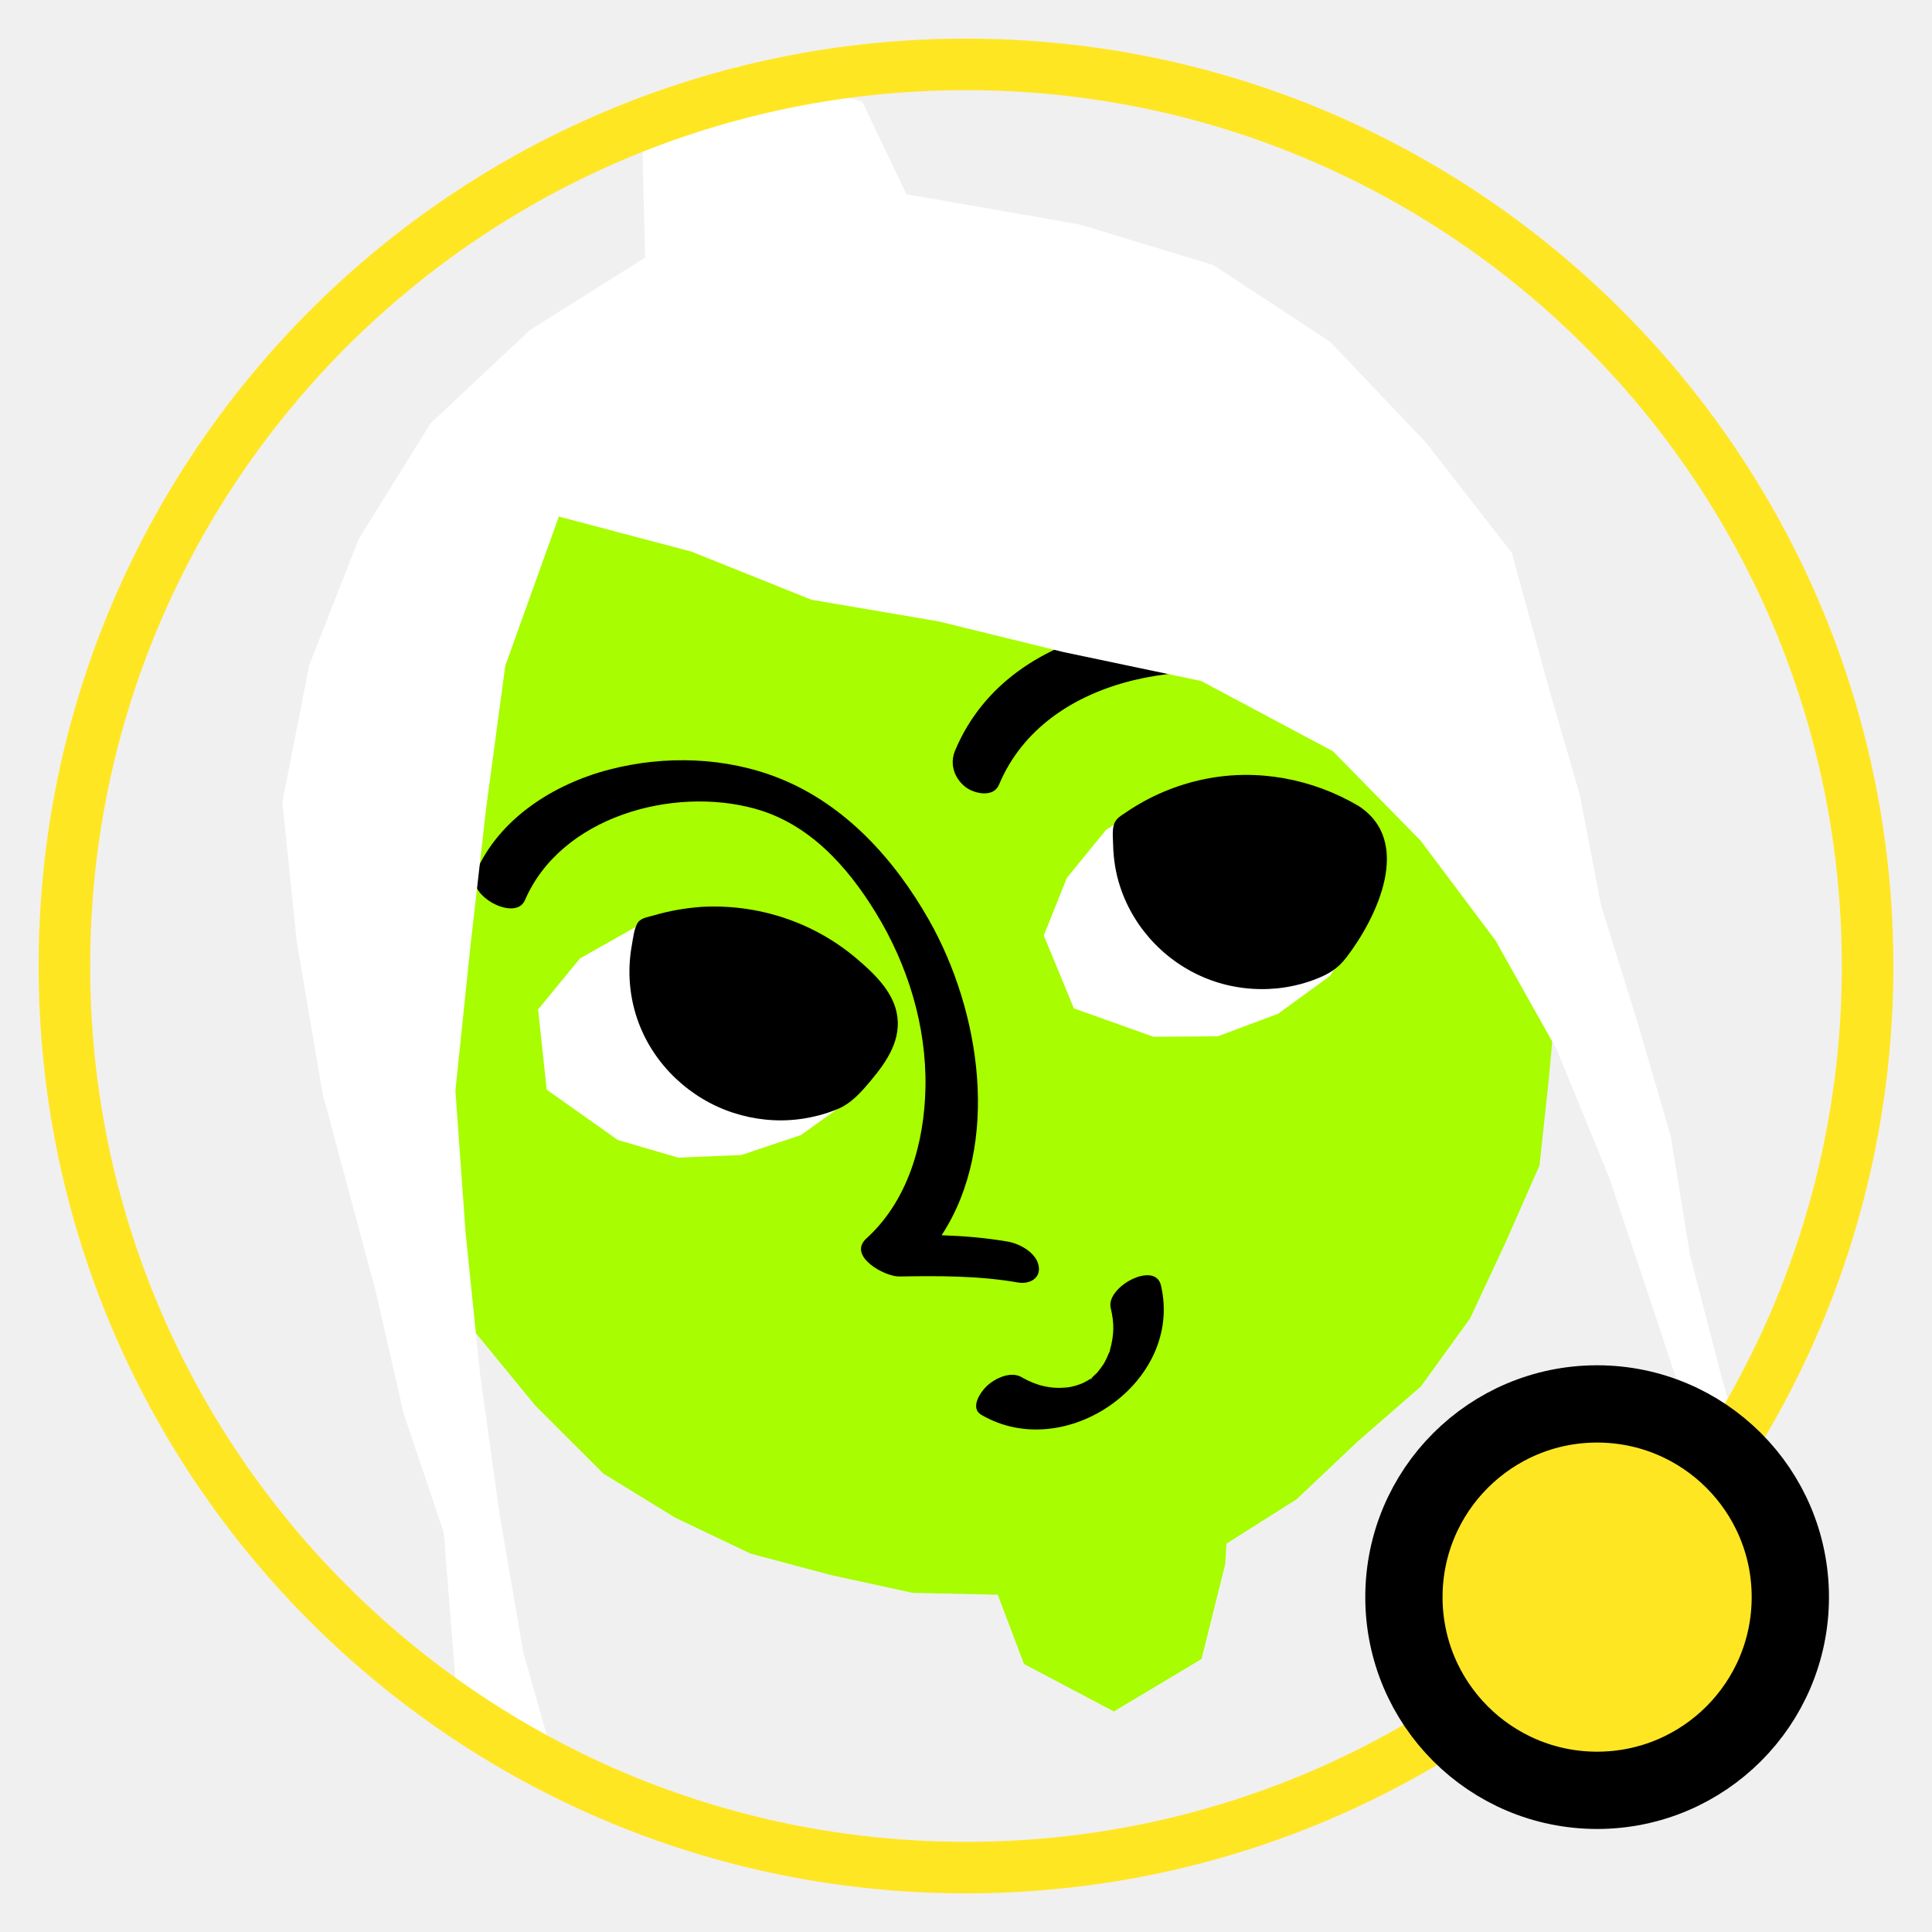
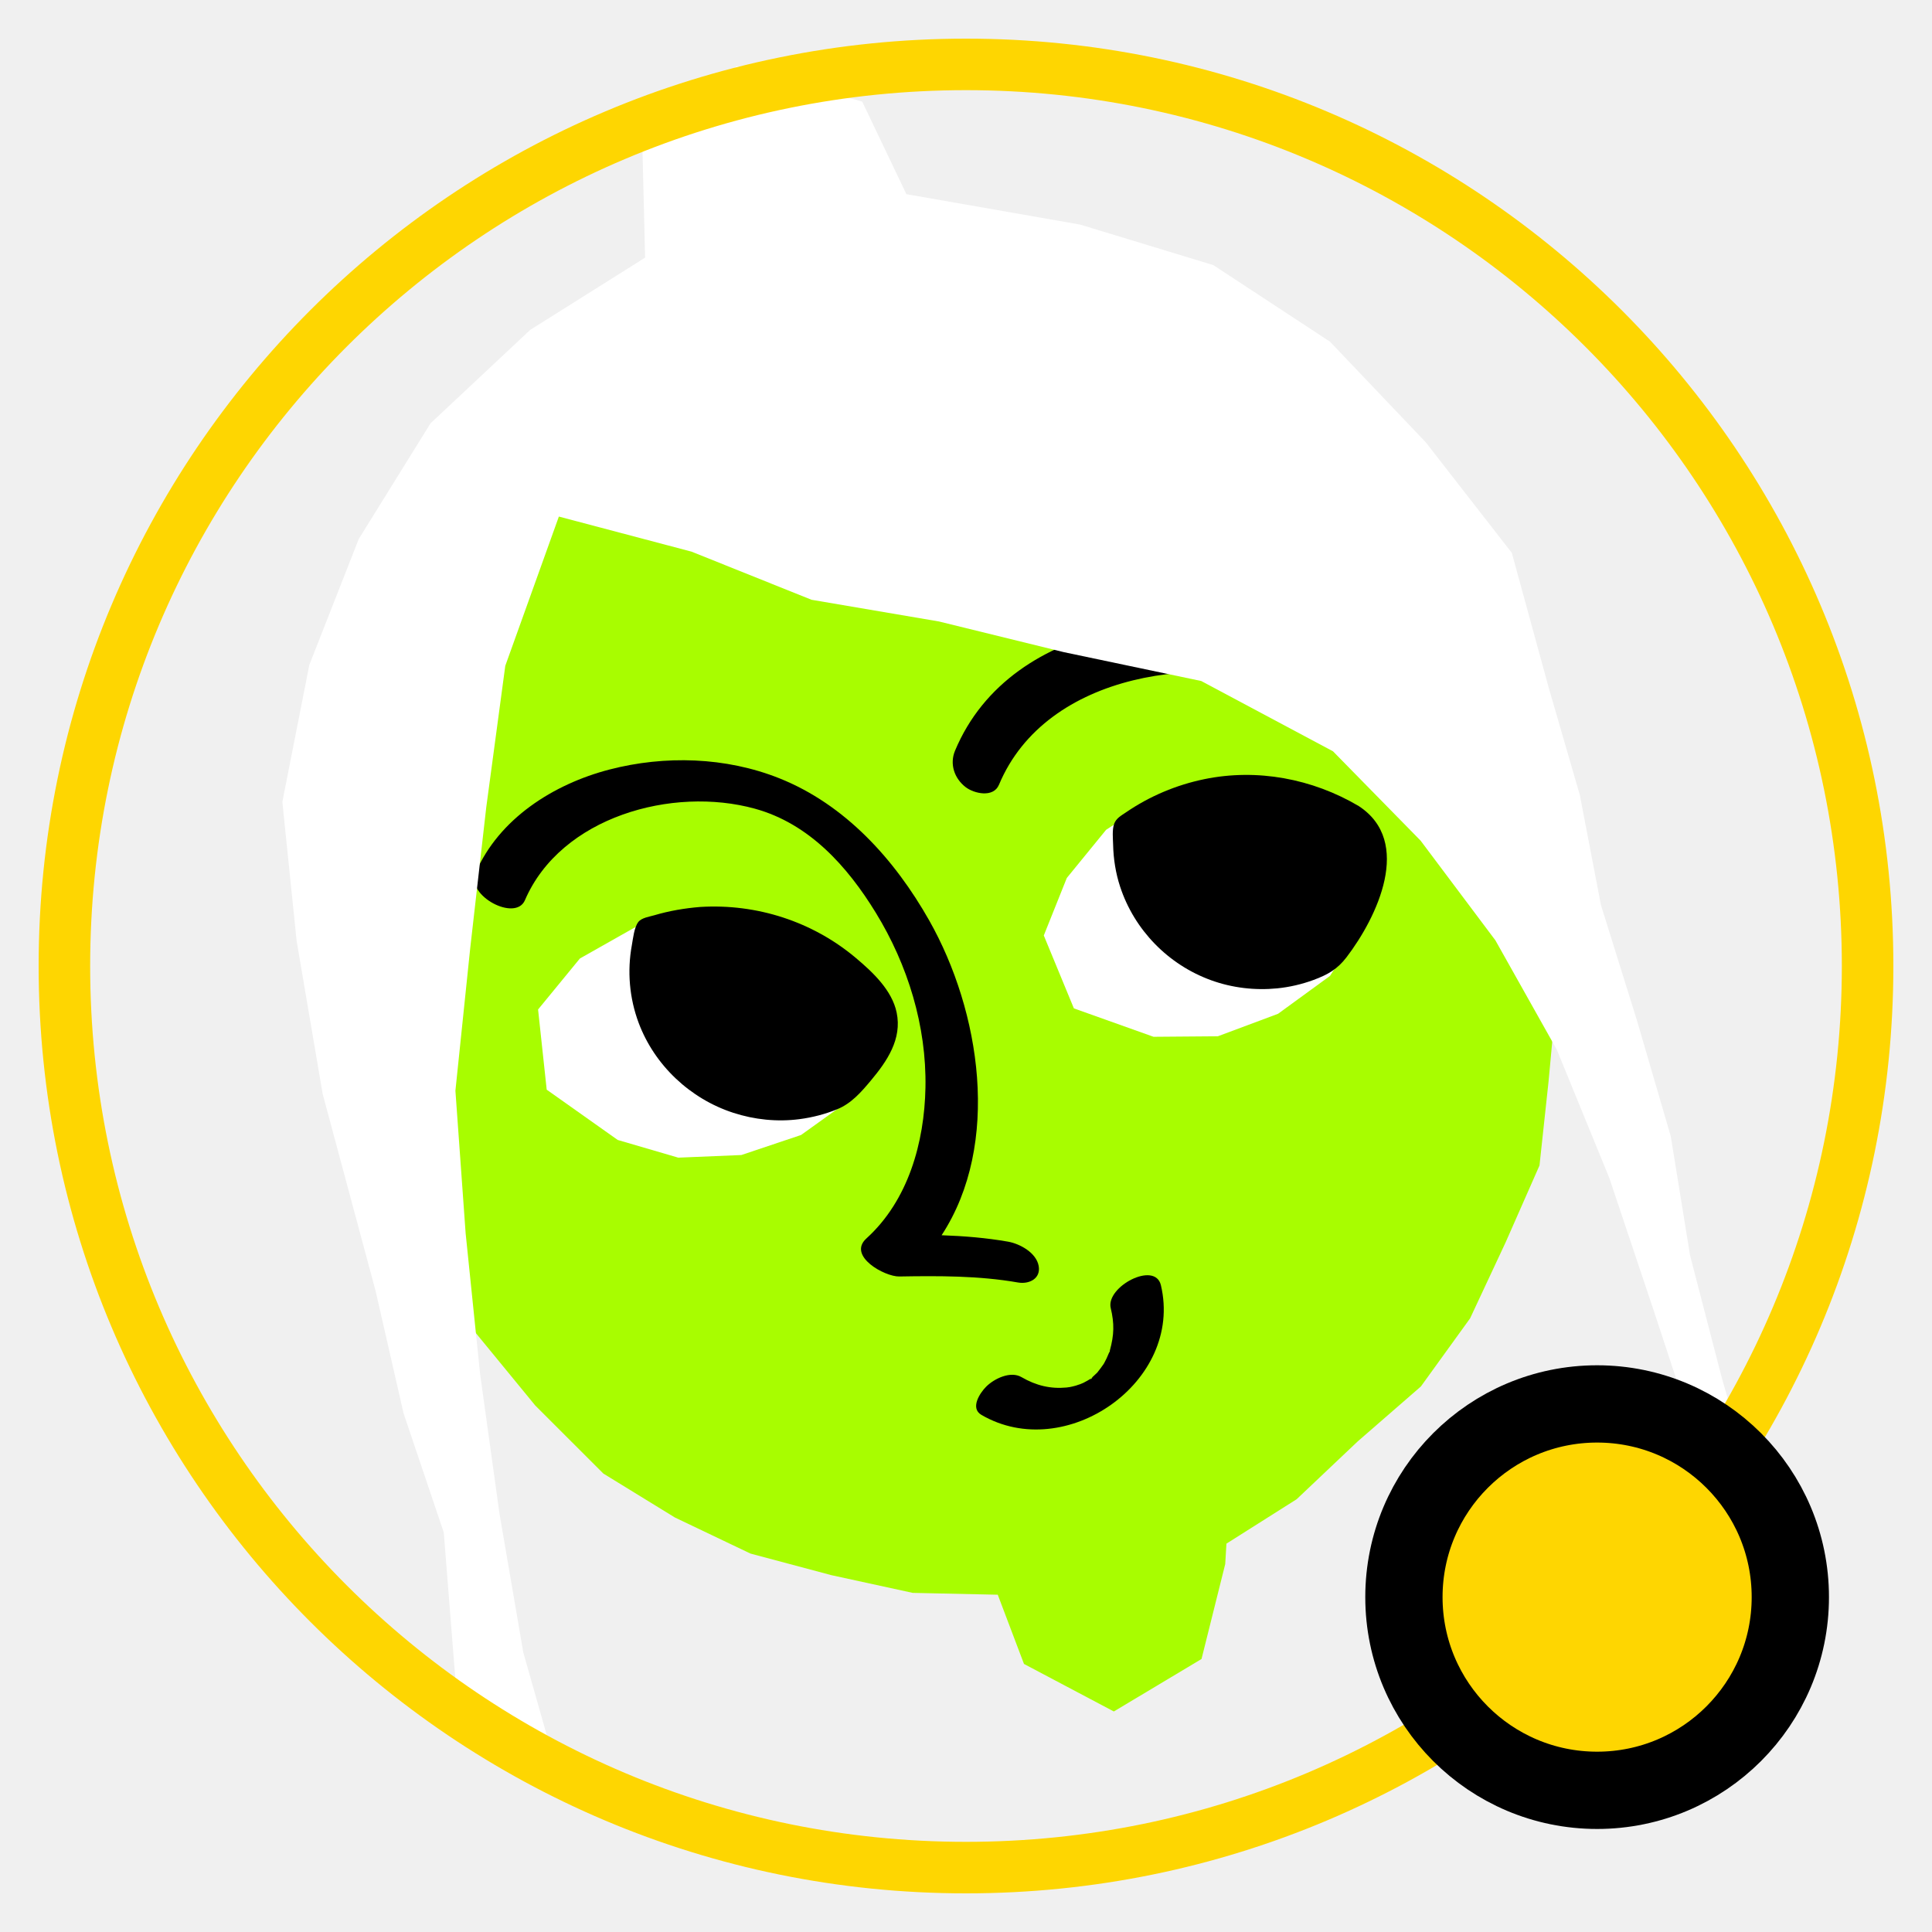
<svg xmlns="http://www.w3.org/2000/svg" width="75" height="75" viewBox="0 0 75 75" fill="none">
  <g clip-path="url(#clip0_89_27879)">
    <path fill-rule="evenodd" clip-rule="evenodd" d="M58.453 27.352L57.02 23.89L55.472 20.478L53.232 17.452L50.37 15.014L47.703 13.115L44.68 11.867L41.587 10.851L38.379 10.27L35.232 10.075L33.797 7.216L29.456 6.091L26.029 9.054L26.557 12.55L23.604 14.214L20.943 16.077L18.683 18.422L16.626 20.967L15.153 23.893L13.966 26.947L13.341 30.166L13.341 33.432L13.446 36.695L14.246 40.819L15.719 44.763L16.685 48.361L18.413 51.677L20.781 54.564L23.423 57.204L26.201 58.91L29.132 60.309L32.262 61.145L35.43 61.835L38.733 61.907L39.751 64.594L43.239 66.439L46.643 64.402L47.563 60.717L47.61 59.924L50.334 58.201L52.701 55.96L55.158 53.823L57.069 51.178L58.448 48.228L59.763 45.243L60.113 41.998L60.412 38.778L60.112 35.554L59.283 31.46L58.453 27.352Z" fill="#a8fd00" />
    <path fill-rule="evenodd" clip-rule="evenodd" d="M51.24 24.973C46.553 23.25 39.269 23.898 37.075 29.14C36.859 29.654 37.042 30.213 37.484 30.555C37.812 30.808 38.564 30.98 38.78 30.464C40.622 26.064 46.798 25.29 50.82 26.768C52.156 27.26 52.349 25.38 51.24 24.973Z" fill="black" />
    <path fill-rule="evenodd" clip-rule="evenodd" d="M39.132 48.201C38.287 48.053 37.42 47.982 36.553 47.952C38.871 44.407 38.063 39.249 36.071 35.73C34.732 33.365 32.814 31.234 30.251 30.212C28.175 29.385 25.808 29.315 23.656 29.874C21.495 30.436 19.37 31.775 18.461 33.887C18.082 34.767 20.012 35.794 20.377 34.947C21.77 31.708 26.111 30.512 29.304 31.393C31.409 31.973 32.892 33.624 34.002 35.438C35.243 37.463 35.971 39.833 35.926 42.218C35.886 44.349 35.258 46.604 33.634 48.076C32.883 48.757 34.344 49.563 34.908 49.553C36.434 49.527 38.007 49.521 39.518 49.786C39.953 49.862 40.41 49.635 40.321 49.144C40.23 48.631 39.592 48.282 39.132 48.201Z" fill="black" />
    <path fill-rule="evenodd" clip-rule="evenodd" d="M53.004 31.856L49.466 30.317L47.171 30.246L44.965 30.89L42.939 32.213L41.413 34.083L40.52 36.315L41.688 39.145L44.78 40.248L47.277 40.228L49.614 39.355L51.63 37.885L53.449 35.054L53.004 31.856Z" fill="white" />
    <path fill-rule="evenodd" clip-rule="evenodd" d="M52.744 31.29C50.947 30.229 48.805 29.824 46.752 30.247C45.666 30.471 44.628 30.907 43.713 31.534C43.523 31.663 43.331 31.762 43.251 31.982C43.168 32.212 43.205 32.554 43.211 32.794C43.224 33.346 43.31 33.894 43.482 34.418C44.035 36.104 45.352 37.452 47.021 38.055C47.836 38.35 48.717 38.453 49.58 38.368C50.061 38.32 50.543 38.208 50.996 38.04C51.547 37.835 51.916 37.626 52.273 37.159C53.457 35.61 54.864 32.673 52.744 31.29Z" fill="black" />
    <path fill-rule="evenodd" clip-rule="evenodd" d="M34.344 38.51L32.364 36.701L29.925 35.563L27.235 35.352L24.746 35.945L22.512 37.208L20.888 39.188L21.223 42.301L23.98 44.253L26.331 44.94L28.779 44.838L31.097 44.06L33.033 42.672L34.447 40.784L34.344 38.51Z" fill="white" />
    <path fill-rule="evenodd" clip-rule="evenodd" d="M33.234 37.196C31.551 35.774 29.377 35.073 27.182 35.208C26.579 35.257 25.982 35.358 25.402 35.53C25.209 35.587 24.903 35.626 24.776 35.796C24.617 36.008 24.575 36.431 24.529 36.687C24.343 37.698 24.432 38.745 24.793 39.709C25.41 41.356 26.794 42.655 28.464 43.198C29.287 43.466 30.171 43.558 31.03 43.446C31.539 43.38 32.034 43.252 32.508 43.057C33.049 42.834 33.431 42.395 33.803 41.951C34.437 41.194 35.022 40.337 34.808 39.307C34.627 38.44 33.886 37.746 33.234 37.196Z" fill="black" />
    <path fill-rule="evenodd" clip-rule="evenodd" d="M43.118 50.777C43.262 51.382 43.251 51.818 43.086 52.42C43.024 52.648 43.149 52.297 43.053 52.512C43.02 52.584 42.993 52.656 42.96 52.727C42.932 52.786 42.901 52.844 42.871 52.902C42.829 52.982 42.785 53.037 42.859 52.928C42.771 53.059 42.677 53.181 42.578 53.304C42.661 53.201 42.663 53.219 42.573 53.305C42.516 53.36 42.458 53.413 42.4 53.467C42.257 53.597 42.385 53.535 42.413 53.459C42.401 53.493 42.247 53.575 42.217 53.595C42.184 53.616 41.982 53.715 42.137 53.645C42.297 53.574 42.042 53.686 42.011 53.701C41.949 53.729 41.885 53.753 41.822 53.779C42.053 53.684 41.801 53.78 41.761 53.791C41.671 53.815 41.581 53.837 41.491 53.854C41.615 53.83 41.45 53.859 41.403 53.863C40.79 53.922 40.225 53.792 39.657 53.461C39.229 53.211 38.598 53.516 38.284 53.829C38.042 54.071 37.649 54.663 38.098 54.925C41.358 56.828 45.954 53.641 45.066 49.892C44.839 48.934 42.923 49.953 43.118 50.777Z" fill="black" />
    <path fill-rule="evenodd" clip-rule="evenodd" d="M41.932 8.719L35.186 7.538L33.471 3.945L28.6 2.568L24.936 5.626L25.043 10.002L20.581 12.807L16.714 16.432L13.927 20.923L12.008 25.811L10.961 31.129L11.514 36.52L12.526 42.467L14.579 50.108L15.665 54.86L17.227 59.49L17.703 65.5L21.695 69.016L20.314 64.147L19.389 58.752L18.636 53.328L18.076 47.877L17.679 42.342L18.253 36.817L18.877 31.334L19.615 25.847L21.695 20.053L26.846 21.415L31.503 23.283L36.448 24.125L41.301 25.317L46.633 26.437L51.746 29.165L55.147 32.633L58.052 36.505L60.436 40.75L62.473 45.728L64.181 50.828L66.175 56.88L68.252 58.343L66.859 53.558L65.609 48.739L64.858 44.106L63.545 39.609L62.148 35.133L61.331 30.871L60.124 26.707L58.689 21.463L55.348 17.17L51.63 13.263L47.1 10.291L41.932 8.719Z" fill="white" />
-     <circle cx="37.5" cy="37.5" r="35" stroke="#ffe623" stroke-width="2" />
-     <circle cx="62" cy="62" r="7.5" fill="#ffe623" stroke="black" stroke-width="3" />
+     <circle cx="37.5" cy="37.5" r="35" stroke="#fed601" stroke-width="2" />
+     <circle cx="62" cy="62" r="7.5" fill="#fed601" stroke="black" stroke-width="3" />
  </g>
  <defs>
    <clipPath id="clip0_89_27879">
      <rect width="75" height="75" fill="white" />
    </clipPath>
  </defs>
</svg>
